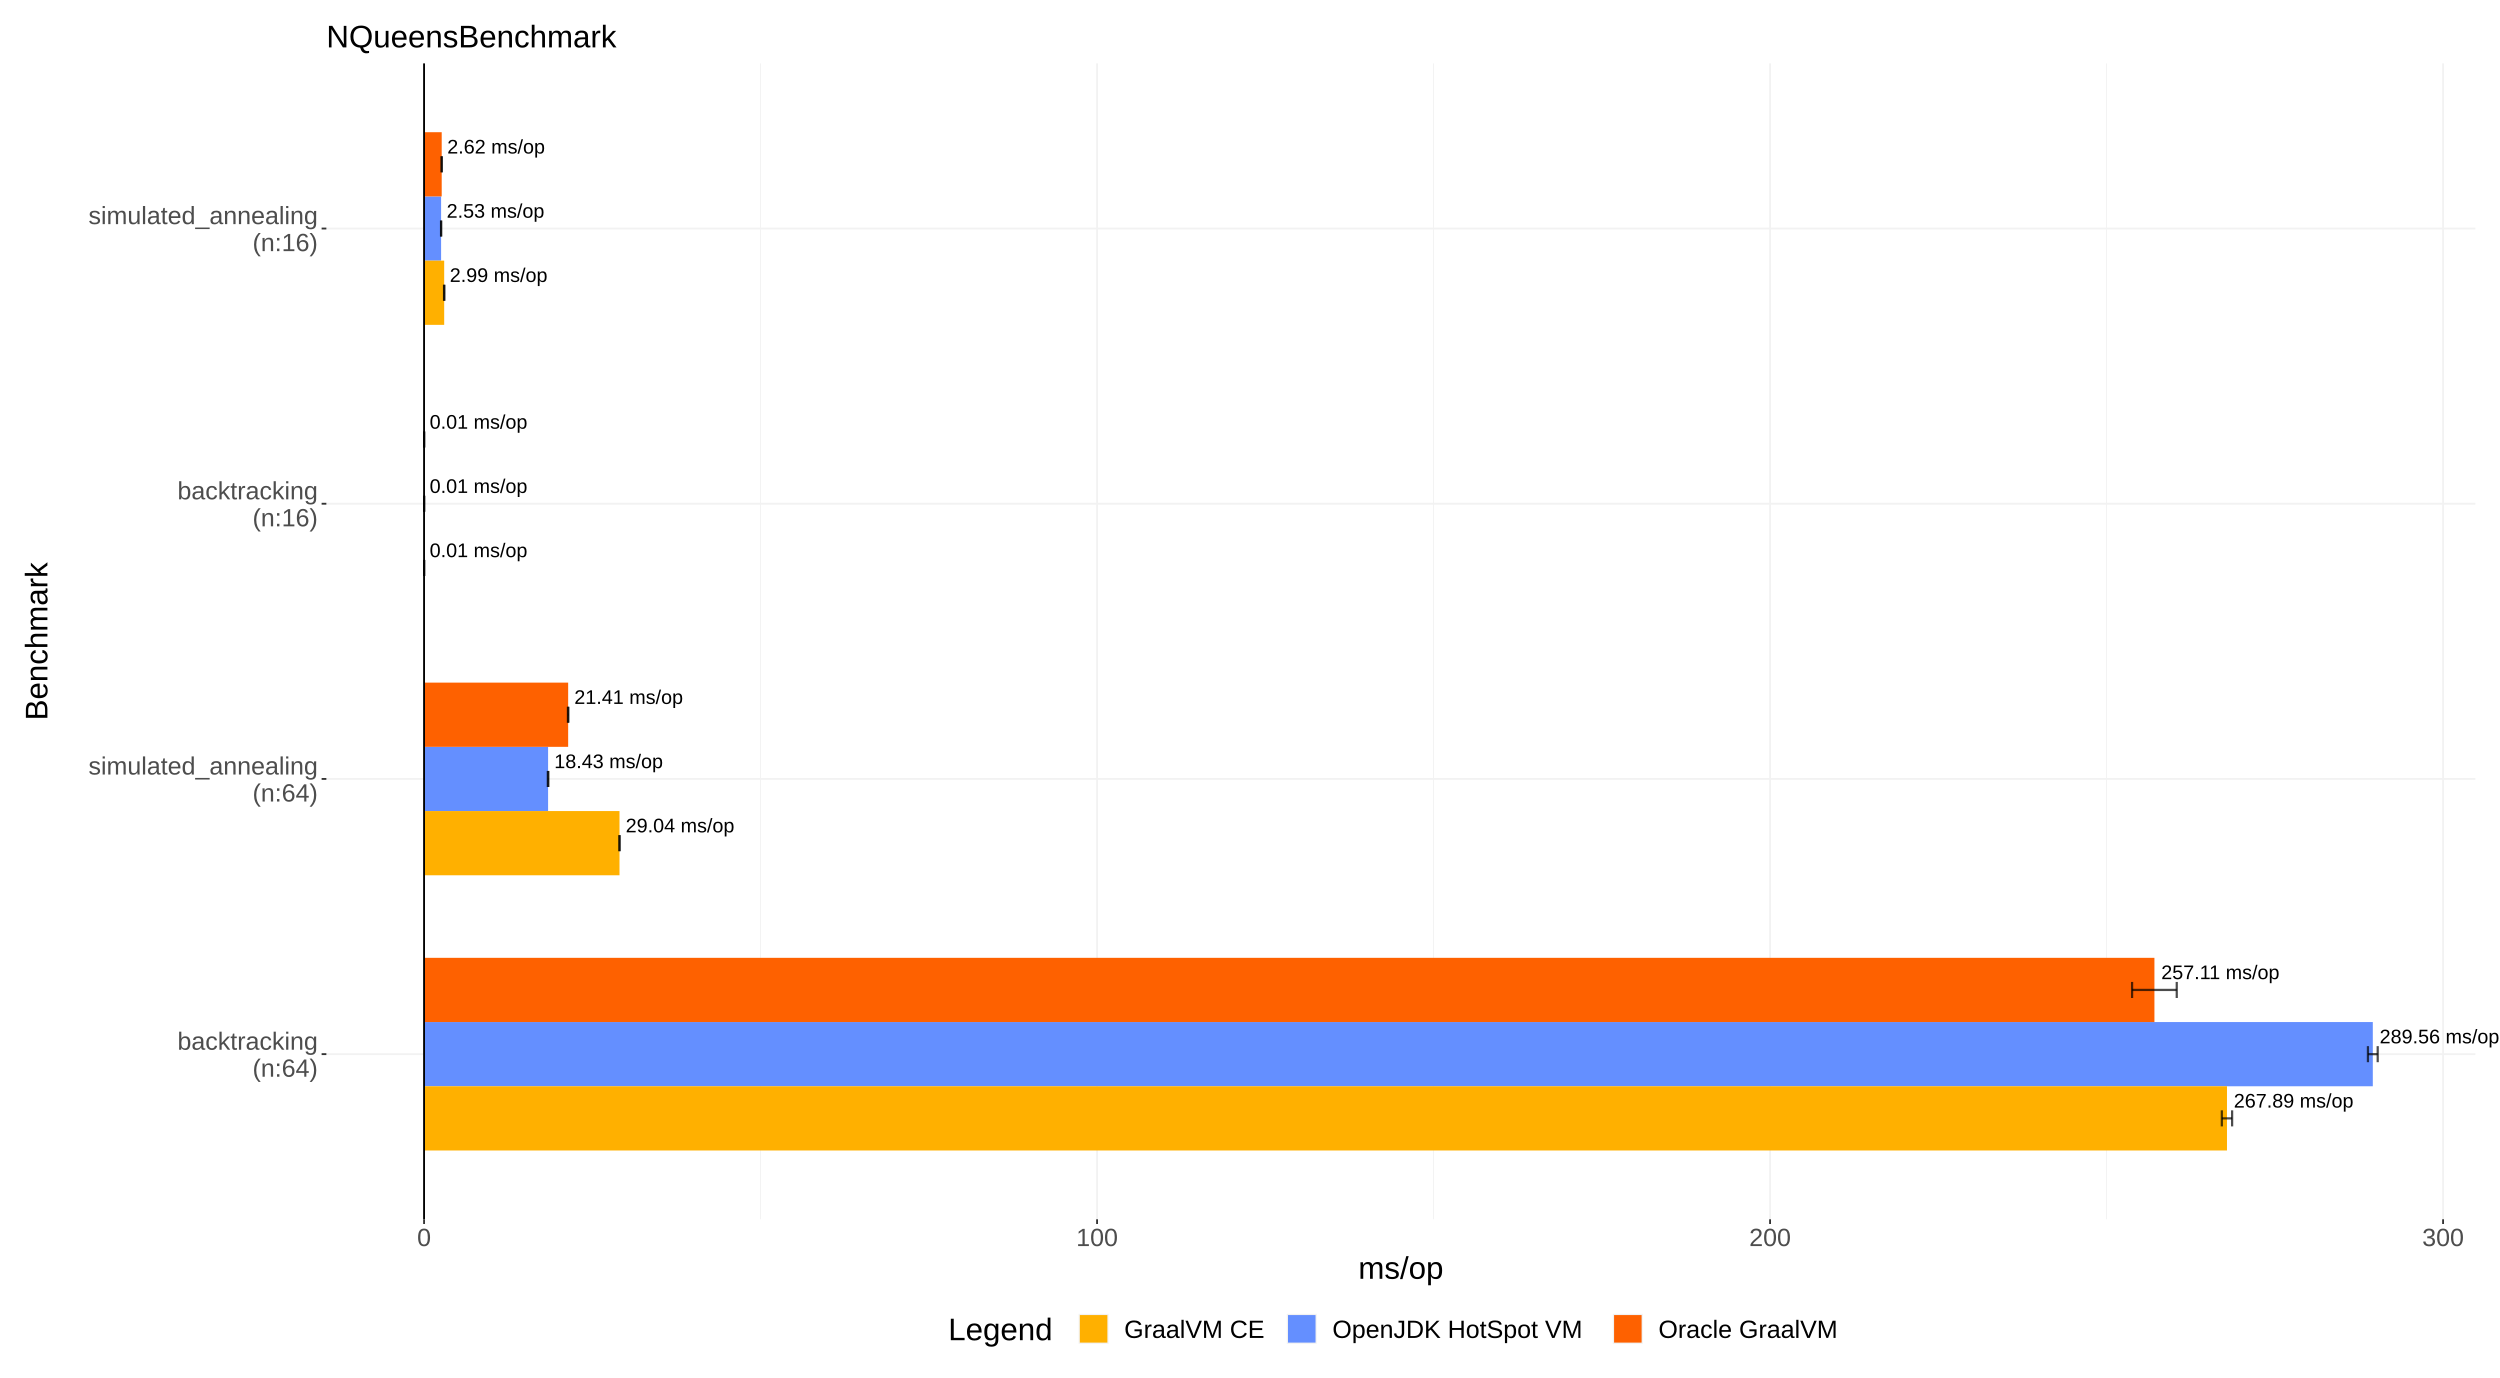
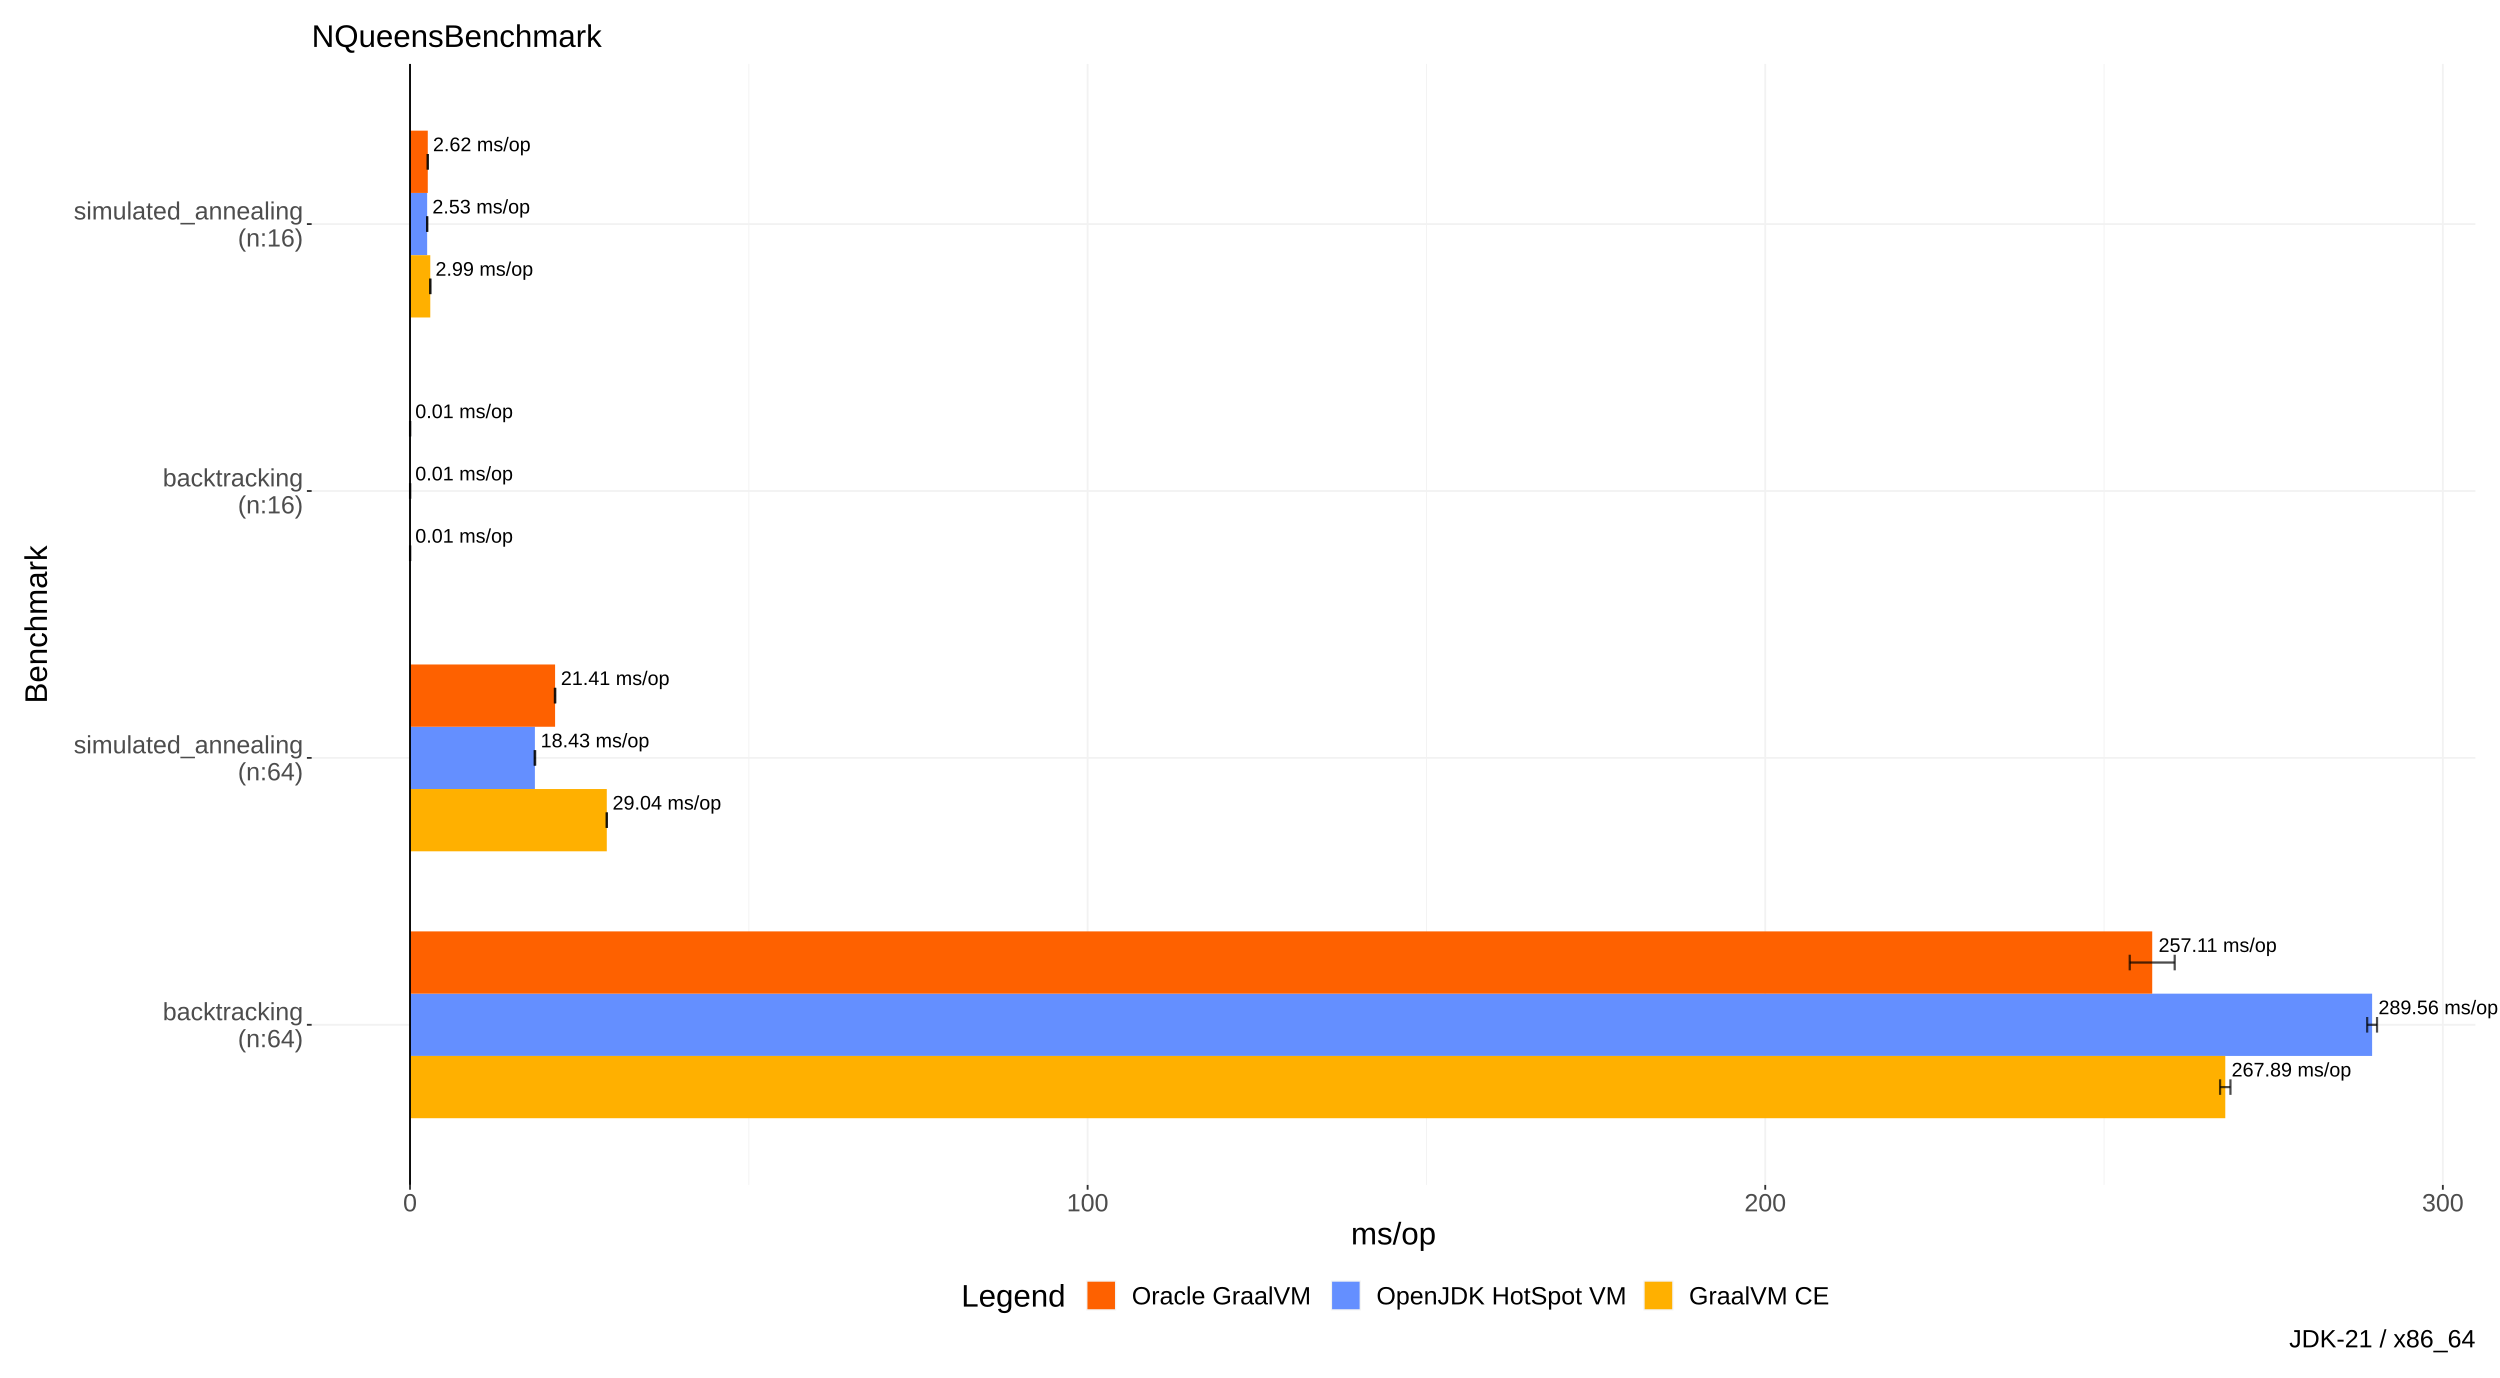
<svg xmlns="http://www.w3.org/2000/svg" class="svglite" width="1440.00pt" height="793.70pt" viewBox="0 0 1440.00 793.70">
  <defs>
    <style type="text/css">
    .svglite line, .svglite polyline, .svglite polygon, .svglite path, .svglite rect, .svglite circle {
      fill: none;
      stroke: #000000;
      stroke-linecap: round;
      stroke-linejoin: round;
      stroke-miterlimit: 10.00;
    }
    .svglite text {
      white-space: pre;
    }
  </style>
  </defs>
  <rect width="100%" height="100%" style="stroke: none; fill: #FFFFFF;" />
  <defs>
    <clipPath id="cpMC4wMHwxNDQwLjAwfDAuMDB8NzkzLjcw">
      <rect x="0.00" y="0.00" width="1440.00" height="793.70" />
    </clipPath>
  </defs>
  <g clip-path="url(#cpMC4wMHwxNDQwLjAwfDAuMDB8NzkzLjcw)">
-     <rect x="-0" y="0.00" width="1440.00" height="793.70" style="stroke-width: 1.07; stroke: #FFFFFF; fill: #FFFFFF;" />
-     <rect x="187.99" y="36.52" width="1237.84" height="665.78" style="stroke-width: 1.07; stroke: none;" />
-     <polyline points="438.08,702.30 438.08,36.52 " style="stroke-width: 0.53; stroke: #F2F2F2; stroke-linecap: butt;" />
-     <polyline points="825.73,702.30 825.73,36.52 " style="stroke-width: 0.53; stroke: #F2F2F2; stroke-linecap: butt;" />
-     <polyline points="1213.38,702.30 1213.38,36.52 " style="stroke-width: 0.53; stroke: #F2F2F2; stroke-linecap: butt;" />
-     <polyline points="187.99,607.19 1425.83,607.19 " style="stroke-width: 1.07; stroke: #F2F2F2; stroke-linecap: butt;" />
-     <polyline points="187.99,448.67 1425.83,448.67 " style="stroke-width: 1.07; stroke: #F2F2F2; stroke-linecap: butt;" />
-     <polyline points="187.99,290.15 1425.83,290.15 " style="stroke-width: 1.07; stroke: #F2F2F2; stroke-linecap: butt;" />
-     <polyline points="187.99,131.63 1425.83,131.63 " style="stroke-width: 1.07; stroke: #F2F2F2; stroke-linecap: butt;" />
-     <polyline points="244.26,702.30 244.26,36.52 " style="stroke-width: 1.07; stroke: #F2F2F2; stroke-linecap: butt;" />
-     <polyline points="631.91,702.30 631.91,36.52 " style="stroke-width: 1.07; stroke: #F2F2F2; stroke-linecap: butt;" />
-     <polyline points="1019.56,702.30 1019.56,36.52 " style="stroke-width: 1.07; stroke: #F2F2F2; stroke-linecap: butt;" />
-     <polyline points="1407.21,702.30 1407.21,36.52 " style="stroke-width: 1.07; stroke: #F2F2F2; stroke-linecap: butt;" />
-     <rect x="244.26" y="588.70" width="1122.48" height="36.99" style="stroke-width: 1.07; stroke: none; stroke-linecap: butt; stroke-linejoin: miter; fill: #648FFF;" />
-     <rect x="244.26" y="625.69" width="1038.48" height="36.99" style="stroke-width: 1.07; stroke: none; stroke-linecap: butt; stroke-linejoin: miter; fill: #FFB000;" />
-     <rect x="244.26" y="551.71" width="996.69" height="36.99" style="stroke-width: 1.07; stroke: none; stroke-linecap: butt; stroke-linejoin: miter; fill: #FE6100;" />
-     <rect x="244.26" y="430.18" width="71.44" height="36.99" style="stroke-width: 1.07; stroke: none; stroke-linecap: butt; stroke-linejoin: miter; fill: #648FFF;" />
-     <rect x="244.26" y="467.17" width="112.57" height="36.99" style="stroke-width: 1.07; stroke: none; stroke-linecap: butt; stroke-linejoin: miter; fill: #FFB000;" />
-     <rect x="244.26" y="393.19" width="83.00" height="36.99" style="stroke-width: 1.07; stroke: none; stroke-linecap: butt; stroke-linejoin: miter; fill: #FE6100;" />
-     <rect x="244.26" y="271.66" width="0.039" height="36.99" style="stroke-width: 1.07; stroke: none; stroke-linecap: butt; stroke-linejoin: miter; fill: #648FFF;" />
-     <rect x="244.26" y="308.65" width="0.039" height="36.99" style="stroke-width: 1.07; stroke: none; stroke-linecap: butt; stroke-linejoin: miter; fill: #FFB000;" />
-     <rect x="244.26" y="234.67" width="0.039" height="36.99" style="stroke-width: 1.07; stroke: none; stroke-linecap: butt; stroke-linejoin: miter; fill: #FE6100;" />
-     <rect x="244.26" y="113.14" width="9.81" height="36.99" style="stroke-width: 1.07; stroke: none; stroke-linecap: butt; stroke-linejoin: miter; fill: #648FFF;" />
-     <rect x="244.26" y="150.13" width="11.59" height="36.99" style="stroke-width: 1.07; stroke: none; stroke-linecap: butt; stroke-linejoin: miter; fill: #FFB000;" />
-     <rect x="244.26" y="76.15" width="10.16" height="36.99" style="stroke-width: 1.07; stroke: none; stroke-linecap: butt; stroke-linejoin: miter; fill: #FE6100;" />
-     <text x="1370.66" y="600.97" style="font-size: 11.38px; font-family: &quot;Liberation Sans&quot;;" textLength="78.43px" lengthAdjust="spacingAndGlyphs">289.56 ms/op</text>
-     <text x="1286.66" y="637.96" style="font-size: 11.38px; font-family: &quot;Liberation Sans&quot;;" textLength="78.43px" lengthAdjust="spacingAndGlyphs">267.89 ms/op</text>
-     <text x="1244.87" y="563.98" style="font-size: 11.38px; font-family: &quot;Liberation Sans&quot;;" textLength="78.43px" lengthAdjust="spacingAndGlyphs">257.11 ms/op</text>
-     <text x="319.26" y="442.45" style="font-size: 11.38px; font-family: &quot;Liberation Sans&quot;;" textLength="71.19px" lengthAdjust="spacingAndGlyphs">18.43 ms/op</text>
-     <text x="360.39" y="479.44" style="font-size: 11.38px; font-family: &quot;Liberation Sans&quot;;" textLength="71.19px" lengthAdjust="spacingAndGlyphs">29.04 ms/op</text>
-     <text x="330.81" y="405.46" style="font-size: 11.38px; font-family: &quot;Liberation Sans&quot;;" textLength="71.19px" lengthAdjust="spacingAndGlyphs">21.41 ms/op</text>
-     <text x="247.49" y="283.93" style="font-size: 11.38px; font-family: &quot;Liberation Sans&quot;;" textLength="63.96px" lengthAdjust="spacingAndGlyphs">0.01 ms/op</text>
-     <text x="247.49" y="320.92" style="font-size: 11.38px; font-family: &quot;Liberation Sans&quot;;" textLength="63.96px" lengthAdjust="spacingAndGlyphs">0.01 ms/op</text>
-     <text x="247.49" y="246.94" style="font-size: 11.38px; font-family: &quot;Liberation Sans&quot;;" textLength="63.96px" lengthAdjust="spacingAndGlyphs">0.01 ms/op</text>
-     <text x="257.26" y="125.41" style="font-size: 11.38px; font-family: &quot;Liberation Sans&quot;;" textLength="63.96px" lengthAdjust="spacingAndGlyphs">2.53 ms/op</text>
-     <text x="259.05" y="162.40" style="font-size: 11.38px; font-family: &quot;Liberation Sans&quot;;" textLength="63.96px" lengthAdjust="spacingAndGlyphs">2.99 ms/op</text>
-     <text x="257.61" y="88.43" style="font-size: 11.38px; font-family: &quot;Liberation Sans&quot;;" textLength="63.96px" lengthAdjust="spacingAndGlyphs">2.62 ms/op</text>
-     <polyline points="1369.56,611.82 1369.56,602.57 " style="stroke-width: 1.28; stroke: #000000; stroke-opacity: 0.70; stroke-linecap: butt;" />
-     <polyline points="1369.56,607.19 1363.92,607.19 " style="stroke-width: 1.28; stroke: #000000; stroke-opacity: 0.70; stroke-linecap: butt;" />
-     <polyline points="1363.92,611.82 1363.92,602.57 " style="stroke-width: 1.28; stroke: #000000; stroke-opacity: 0.70; stroke-linecap: butt;" />
-     <polyline points="1285.70,648.80 1285.70,639.56 " style="stroke-width: 1.28; stroke: #000000; stroke-opacity: 0.70; stroke-linecap: butt;" />
-     <polyline points="1285.70,644.18 1279.77,644.18 " style="stroke-width: 1.28; stroke: #000000; stroke-opacity: 0.70; stroke-linecap: butt;" />
-     <polyline points="1279.77,648.80 1279.77,639.56 " style="stroke-width: 1.28; stroke: #000000; stroke-opacity: 0.70; stroke-linecap: butt;" />
-     <polyline points="1253.81,574.83 1253.81,565.58 " style="stroke-width: 1.28; stroke: #000000; stroke-opacity: 0.70; stroke-linecap: butt;" />
-     <polyline points="1253.81,570.20 1228.08,570.20 " style="stroke-width: 1.28; stroke: #000000; stroke-opacity: 0.70; stroke-linecap: butt;" />
-     <polyline points="1228.08,574.83 1228.08,565.58 " style="stroke-width: 1.28; stroke: #000000; stroke-opacity: 0.70; stroke-linecap: butt;" />
-     <polyline points="315.86,453.30 315.86,444.05 " style="stroke-width: 1.28; stroke: #000000; stroke-opacity: 0.70; stroke-linecap: butt;" />
-     <polyline points="315.86,448.67 315.54,448.67 " style="stroke-width: 1.28; stroke: #000000; stroke-opacity: 0.70; stroke-linecap: butt;" />
-     <polyline points="315.54,453.30 315.54,444.05 " style="stroke-width: 1.28; stroke: #000000; stroke-opacity: 0.70; stroke-linecap: butt;" />
-     <polyline points="356.88,490.28 356.88,481.04 " style="stroke-width: 1.28; stroke: #000000; stroke-opacity: 0.70; stroke-linecap: butt;" />
-     <polyline points="356.88,485.66 356.78,485.66 " style="stroke-width: 1.28; stroke: #000000; stroke-opacity: 0.70; stroke-linecap: butt;" />
-     <polyline points="356.78,490.28 356.78,481.04 " style="stroke-width: 1.28; stroke: #000000; stroke-opacity: 0.70; stroke-linecap: butt;" />
-     <polyline points="327.38,416.31 327.38,407.06 " style="stroke-width: 1.28; stroke: #000000; stroke-opacity: 0.70; stroke-linecap: butt;" />
-     <polyline points="327.38,411.68 327.12,411.68 " style="stroke-width: 1.28; stroke: #000000; stroke-opacity: 0.70; stroke-linecap: butt;" />
-     <polyline points="327.12,416.31 327.12,407.06 " style="stroke-width: 1.28; stroke: #000000; stroke-opacity: 0.70; stroke-linecap: butt;" />
-     <polyline points="244.30,294.78 244.30,285.53 " style="stroke-width: 1.28; stroke: #000000; stroke-opacity: 0.70; stroke-linecap: butt;" />
-     <polyline points="244.30,290.15 244.30,290.15 " style="stroke-width: 1.28; stroke: #000000; stroke-opacity: 0.70; stroke-linecap: butt;" />
-     <polyline points="244.30,294.78 244.30,285.53 " style="stroke-width: 1.28; stroke: #000000; stroke-opacity: 0.70; stroke-linecap: butt;" />
-     <polyline points="244.30,331.76 244.30,322.52 " style="stroke-width: 1.28; stroke: #000000; stroke-opacity: 0.70; stroke-linecap: butt;" />
-     <polyline points="244.30,327.14 244.30,327.14 " style="stroke-width: 1.28; stroke: #000000; stroke-opacity: 0.70; stroke-linecap: butt;" />
-     <polyline points="244.30,331.76 244.30,322.52 " style="stroke-width: 1.28; stroke: #000000; stroke-opacity: 0.70; stroke-linecap: butt;" />
-     <polyline points="244.30,257.79 244.30,248.54 " style="stroke-width: 1.28; stroke: #000000; stroke-opacity: 0.70; stroke-linecap: butt;" />
-     <polyline points="244.30,253.17 244.30,253.17 " style="stroke-width: 1.28; stroke: #000000; stroke-opacity: 0.70; stroke-linecap: butt;" />
-     <polyline points="244.30,257.79 244.30,248.54 " style="stroke-width: 1.28; stroke: #000000; stroke-opacity: 0.70; stroke-linecap: butt;" />
-     <polyline points="254.09,136.26 254.09,127.01 " style="stroke-width: 1.28; stroke: #000000; stroke-opacity: 0.70; stroke-linecap: butt;" />
-     <polyline points="254.09,131.63 254.04,131.63 " style="stroke-width: 1.28; stroke: #000000; stroke-opacity: 0.70; stroke-linecap: butt;" />
-     <polyline points="254.04,136.26 254.04,127.01 " style="stroke-width: 1.28; stroke: #000000; stroke-opacity: 0.70; stroke-linecap: butt;" />
-     <polyline points="255.94,173.25 255.94,164.00 " style="stroke-width: 1.28; stroke: #000000; stroke-opacity: 0.70; stroke-linecap: butt;" />
-     <polyline points="255.94,168.62 255.76,168.62 " style="stroke-width: 1.28; stroke: #000000; stroke-opacity: 0.70; stroke-linecap: butt;" />
-     <polyline points="255.76,173.25 255.76,164.00 " style="stroke-width: 1.28; stroke: #000000; stroke-opacity: 0.70; stroke-linecap: butt;" />
-     <polyline points="254.43,99.27 254.43,90.02 " style="stroke-width: 1.28; stroke: #000000; stroke-opacity: 0.70; stroke-linecap: butt;" />
-     <polyline points="254.43,94.65 254.40,94.65 " style="stroke-width: 1.28; stroke: #000000; stroke-opacity: 0.70; stroke-linecap: butt;" />
-     <polyline points="254.40,99.27 254.40,90.02 " style="stroke-width: 1.28; stroke: #000000; stroke-opacity: 0.70; stroke-linecap: butt;" />
-     <line x1="244.26" y1="702.30" x2="244.26" y2="36.52" style="stroke-width: 1.07; stroke-linecap: butt;" />
-     <text x="183.06" y="604.66" text-anchor="end" style="font-size: 14.40px;fill: #4D4D4D; font-family: &quot;Liberation Sans&quot;;" textLength="93.10px" lengthAdjust="spacingAndGlyphs">backtracking</text>
-     <text x="183.06" y="620.21" text-anchor="end" style="font-size: 14.40px;fill: #4D4D4D; font-family: &quot;Liberation Sans&quot;;" textLength="43.52px" lengthAdjust="spacingAndGlyphs">(n:64)</text>
-     <text x="183.06" y="446.14" text-anchor="end" style="font-size: 14.40px;fill: #4D4D4D; font-family: &quot;Liberation Sans&quot;;" textLength="149.28px" lengthAdjust="spacingAndGlyphs">simulated_annealing</text>
-     <text x="183.06" y="461.69" text-anchor="end" style="font-size: 14.40px;fill: #4D4D4D; font-family: &quot;Liberation Sans&quot;;" textLength="43.52px" lengthAdjust="spacingAndGlyphs">(n:64)</text>
-     <text x="183.06" y="287.62" text-anchor="end" style="font-size: 14.40px;fill: #4D4D4D; font-family: &quot;Liberation Sans&quot;;" textLength="93.10px" lengthAdjust="spacingAndGlyphs">backtracking</text>
-     <text x="183.06" y="303.17" text-anchor="end" style="font-size: 14.40px;fill: #4D4D4D; font-family: &quot;Liberation Sans&quot;;" textLength="43.52px" lengthAdjust="spacingAndGlyphs">(n:16)</text>
-     <text x="183.06" y="129.10" text-anchor="end" style="font-size: 14.40px;fill: #4D4D4D; font-family: &quot;Liberation Sans&quot;;" textLength="149.28px" lengthAdjust="spacingAndGlyphs">simulated_annealing</text>
-     <text x="183.06" y="144.66" text-anchor="end" style="font-size: 14.40px;fill: #4D4D4D; font-family: &quot;Liberation Sans&quot;;" textLength="43.52px" lengthAdjust="spacingAndGlyphs">(n:16)</text>
-     <polyline points="185.25,607.19 187.99,607.19 " style="stroke-width: 1.07; stroke: #333333; stroke-linecap: butt;" />
-     <polyline points="185.25,448.67 187.99,448.67 " style="stroke-width: 1.07; stroke: #333333; stroke-linecap: butt;" />
-     <polyline points="185.25,290.15 187.99,290.15 " style="stroke-width: 1.07; stroke: #333333; stroke-linecap: butt;" />
-     <polyline points="185.25,131.63 187.99,131.63 " style="stroke-width: 1.07; stroke: #333333; stroke-linecap: butt;" />
-     <polyline points="244.26,705.04 244.26,702.30 " style="stroke-width: 1.07; stroke: #333333; stroke-linecap: butt;" />
-     <polyline points="631.91,705.04 631.91,702.30 " style="stroke-width: 1.07; stroke: #333333; stroke-linecap: butt;" />
-     <polyline points="1019.56,705.04 1019.56,702.30 " style="stroke-width: 1.07; stroke: #333333; stroke-linecap: butt;" />
-     <polyline points="1407.21,705.04 1407.21,702.30 " style="stroke-width: 1.07; stroke: #333333; stroke-linecap: butt;" />
-     <text x="244.26" y="717.73" text-anchor="middle" style="font-size: 14.40px;fill: #4D4D4D; font-family: &quot;Liberation Sans&quot;;" textLength="9.16px" lengthAdjust="spacingAndGlyphs">0</text>
-     <text x="631.91" y="717.73" text-anchor="middle" style="font-size: 14.40px;fill: #4D4D4D; font-family: &quot;Liberation Sans&quot;;" textLength="27.48px" lengthAdjust="spacingAndGlyphs">100</text>
-     <text x="1019.56" y="717.73" text-anchor="middle" style="font-size: 14.40px;fill: #4D4D4D; font-family: &quot;Liberation Sans&quot;;" textLength="27.48px" lengthAdjust="spacingAndGlyphs">200</text>
-     <text x="1407.21" y="717.73" text-anchor="middle" style="font-size: 14.40px;fill: #4D4D4D; font-family: &quot;Liberation Sans&quot;;" textLength="27.48px" lengthAdjust="spacingAndGlyphs">300</text>
-     <text x="806.91" y="736.59" text-anchor="middle" style="font-size: 18.00px; font-family: &quot;Liberation Sans&quot;;" textLength="55.41px" lengthAdjust="spacingAndGlyphs">ms/op</text>
-     <text transform="translate(27.30,369.41) rotate(-90)" text-anchor="middle" style="font-size: 18.00px; font-family: &quot;Liberation Sans&quot;;" textLength="102.52px" lengthAdjust="spacingAndGlyphs">Benchmark</text>
-     <rect x="540.72" y="751.29" width="532.38" height="28.24" style="stroke-width: 1.07; stroke: none; fill: #FFFFFF;" />
-     <text x="546.20" y="771.97" style="font-size: 18.00px; font-family: &quot;Liberation Sans&quot;;" textLength="66.12px" lengthAdjust="spacingAndGlyphs">Legend</text>
-     <rect x="621.28" y="756.77" width="17.28" height="17.28" style="stroke-width: 1.07; stroke: none; fill: #F2F2F2;" />
-     <rect x="621.99" y="757.48" width="15.86" height="15.86" style="stroke-width: 1.07; stroke: none; stroke-linecap: butt; stroke-linejoin: miter; fill: #FFB000;" />
-     <rect x="741.18" y="756.77" width="17.28" height="17.28" style="stroke-width: 1.07; stroke: none; fill: #F2F2F2;" />
-     <rect x="741.89" y="757.48" width="15.86" height="15.86" style="stroke-width: 1.07; stroke: none; stroke-linecap: butt; stroke-linejoin: miter; fill: #648FFF;" />
-     <rect x="929.00" y="756.77" width="17.28" height="17.28" style="stroke-width: 1.07; stroke: none; fill: #F2F2F2;" />
-     <rect x="929.71" y="757.48" width="15.86" height="15.86" style="stroke-width: 1.07; stroke: none; stroke-linecap: butt; stroke-linejoin: miter; fill: #FE6100;" />
-     <text x="647.53" y="770.65" style="font-size: 14.40px; font-family: &quot;Liberation Sans&quot;;" textLength="84.69px" lengthAdjust="spacingAndGlyphs">GraalVM CE</text>
-     <text x="767.43" y="770.65" style="font-size: 14.40px; font-family: &quot;Liberation Sans&quot;;" textLength="152.61px" lengthAdjust="spacingAndGlyphs">OpenJDK HotSpot VM</text>
-     <text x="955.25" y="770.65" style="font-size: 14.40px; font-family: &quot;Liberation Sans&quot;;" textLength="112.37px" lengthAdjust="spacingAndGlyphs">Oracle GraalVM</text>
-     <text x="187.99" y="27.30" style="font-size: 18.00px; font-family: &quot;Liberation Sans&quot;;" textLength="184.49px" lengthAdjust="spacingAndGlyphs">NQueensBenchmark</text>
+     <rect x="0.00" y="0.00" width="1440.00" height="793.70" style="stroke-width: 1.07; stroke: #FFFFFF; fill: #FFFFFF;" />
+     <rect x="179.52" y="36.82" width="1246.31" height="645.71" style="stroke-width: 1.07; stroke: none;" />
+     <polyline points="431.32,682.53 431.32,36.82 " style="stroke-width: 0.53; stroke: #F2F2F2; stroke-linecap: butt;" />
+     <polyline points="821.63,682.53 821.63,36.82 " style="stroke-width: 0.53; stroke: #F2F2F2; stroke-linecap: butt;" />
+     <polyline points="1211.93,682.53 1211.93,36.82 " style="stroke-width: 0.53; stroke: #F2F2F2; stroke-linecap: butt;" />
+     <polyline points="179.52,590.29 1425.83,590.29 " style="stroke-width: 1.07; stroke: #F2F2F2; stroke-linecap: butt;" />
+     <polyline points="179.52,436.55 1425.83,436.55 " style="stroke-width: 1.07; stroke: #F2F2F2; stroke-linecap: butt;" />
+     <polyline points="179.52,282.81 1425.83,282.81 " style="stroke-width: 1.07; stroke: #F2F2F2; stroke-linecap: butt;" />
+     <polyline points="179.52,129.07 1425.83,129.07 " style="stroke-width: 1.07; stroke: #F2F2F2; stroke-linecap: butt;" />
+     <polyline points="236.17,682.53 236.17,36.82 " style="stroke-width: 1.07; stroke: #F2F2F2; stroke-linecap: butt;" />
+     <polyline points="626.47,682.53 626.47,36.82 " style="stroke-width: 1.07; stroke: #F2F2F2; stroke-linecap: butt;" />
+     <polyline points="1016.78,682.53 1016.78,36.82 " style="stroke-width: 1.07; stroke: #F2F2F2; stroke-linecap: butt;" />
+     <polyline points="1407.08,682.53 1407.08,36.82 " style="stroke-width: 1.07; stroke: #F2F2F2; stroke-linecap: butt;" />
+     <rect x="236.17" y="572.35" width="1130.17" height="35.87" style="stroke-width: 1.07; stroke: none; stroke-linecap: butt; stroke-linejoin: miter; fill: #648FFF;" />
+     <rect x="236.17" y="608.22" width="1045.59" height="35.87" style="stroke-width: 1.07; stroke: none; stroke-linecap: butt; stroke-linejoin: miter; fill: #FFB000;" />
+     <rect x="236.17" y="536.48" width="1003.51" height="35.87" style="stroke-width: 1.07; stroke: none; stroke-linecap: butt; stroke-linejoin: miter; fill: #FE6100;" />
+     <rect x="236.17" y="418.61" width="71.93" height="35.87" style="stroke-width: 1.07; stroke: none; stroke-linecap: butt; stroke-linejoin: miter; fill: #648FFF;" />
+     <rect x="236.17" y="454.48" width="113.34" height="35.87" style="stroke-width: 1.07; stroke: none; stroke-linecap: butt; stroke-linejoin: miter; fill: #FFB000;" />
+     <rect x="236.17" y="382.74" width="83.56" height="35.87" style="stroke-width: 1.07; stroke: none; stroke-linecap: butt; stroke-linejoin: miter; fill: #FE6100;" />
+     <rect x="236.17" y="264.87" width="0.039" height="35.87" style="stroke-width: 1.07; stroke: none; stroke-linecap: butt; stroke-linejoin: miter; fill: #648FFF;" />
+     <rect x="236.17" y="300.74" width="0.039" height="35.87" style="stroke-width: 1.07; stroke: none; stroke-linecap: butt; stroke-linejoin: miter; fill: #FFB000;" />
+     <rect x="236.17" y="229.00" width="0.039" height="35.87" style="stroke-width: 1.07; stroke: none; stroke-linecap: butt; stroke-linejoin: miter; fill: #FE6100;" />
+     <rect x="236.17" y="111.13" width="9.87" height="35.87" style="stroke-width: 1.07; stroke: none; stroke-linecap: butt; stroke-linejoin: miter; fill: #648FFF;" />
+     <rect x="236.17" y="147.00" width="11.67" height="35.87" style="stroke-width: 1.07; stroke: none; stroke-linecap: butt; stroke-linejoin: miter; fill: #FFB000;" />
+     <rect x="236.17" y="75.26" width="10.23" height="35.87" style="stroke-width: 1.07; stroke: none; stroke-linecap: butt; stroke-linejoin: miter; fill: #FE6100;" />
+     <text x="1369.97" y="584.19" style="font-size: 11.38px; font-family: &quot;Liberation Sans&quot;;" textLength="72.75px" lengthAdjust="spacingAndGlyphs">289.56 ms/op</text>
+     <text x="1285.39" y="620.06" style="font-size: 11.38px; font-family: &quot;Liberation Sans&quot;;" textLength="72.75px" lengthAdjust="spacingAndGlyphs">267.89 ms/op</text>
+     <text x="1243.32" y="548.32" style="font-size: 11.38px; font-family: &quot;Liberation Sans&quot;;" textLength="72.75px" lengthAdjust="spacingAndGlyphs">257.11 ms/op</text>
+     <text x="311.41" y="430.45" style="font-size: 11.38px; font-family: &quot;Liberation Sans&quot;;" textLength="66.24px" lengthAdjust="spacingAndGlyphs">18.43 ms/op</text>
+     <text x="352.82" y="466.32" style="font-size: 11.38px; font-family: &quot;Liberation Sans&quot;;" textLength="66.24px" lengthAdjust="spacingAndGlyphs">29.04 ms/op</text>
+     <text x="323.04" y="394.58" style="font-size: 11.38px; font-family: &quot;Liberation Sans&quot;;" textLength="66.24px" lengthAdjust="spacingAndGlyphs">21.41 ms/op</text>
+     <text x="239.19" y="276.71" style="font-size: 11.38px; font-family: &quot;Liberation Sans&quot;;" textLength="59.73px" lengthAdjust="spacingAndGlyphs">0.01 ms/op</text>
+     <text x="239.19" y="312.58" style="font-size: 11.38px; font-family: &quot;Liberation Sans&quot;;" textLength="59.73px" lengthAdjust="spacingAndGlyphs">0.01 ms/op</text>
+     <text x="239.19" y="240.84" style="font-size: 11.38px; font-family: &quot;Liberation Sans&quot;;" textLength="59.73px" lengthAdjust="spacingAndGlyphs">0.01 ms/op</text>
+     <text x="249.03" y="122.97" style="font-size: 11.38px; font-family: &quot;Liberation Sans&quot;;" textLength="59.73px" lengthAdjust="spacingAndGlyphs">2.53 ms/op</text>
+     <text x="250.82" y="158.84" style="font-size: 11.38px; font-family: &quot;Liberation Sans&quot;;" textLength="59.73px" lengthAdjust="spacingAndGlyphs">2.99 ms/op</text>
+     <text x="249.38" y="87.10" style="font-size: 11.38px; font-family: &quot;Liberation Sans&quot;;" textLength="59.73px" lengthAdjust="spacingAndGlyphs">2.62 ms/op</text>
+     <polyline points="1369.18,594.77 1369.18,585.80 " style="stroke-width: 1.28; stroke: #000000; stroke-opacity: 0.70; stroke-linecap: butt;" />
+     <polyline points="1369.18,590.29 1363.49,590.29 " style="stroke-width: 1.28; stroke: #000000; stroke-opacity: 0.70; stroke-linecap: butt;" />
+     <polyline points="1363.49,594.77 1363.49,585.80 " style="stroke-width: 1.28; stroke: #000000; stroke-opacity: 0.70; stroke-linecap: butt;" />
+     <polyline points="1284.74,630.64 1284.74,621.68 " style="stroke-width: 1.28; stroke: #000000; stroke-opacity: 0.70; stroke-linecap: butt;" />
+     <polyline points="1284.74,626.16 1278.77,626.16 " style="stroke-width: 1.28; stroke: #000000; stroke-opacity: 0.70; stroke-linecap: butt;" />
+     <polyline points="1278.77,630.64 1278.77,621.68 " style="stroke-width: 1.28; stroke: #000000; stroke-opacity: 0.70; stroke-linecap: butt;" />
+     <polyline points="1252.63,558.90 1252.63,549.93 " style="stroke-width: 1.28; stroke: #000000; stroke-opacity: 0.70; stroke-linecap: butt;" />
+     <polyline points="1252.63,554.42 1226.73,554.42 " style="stroke-width: 1.28; stroke: #000000; stroke-opacity: 0.70; stroke-linecap: butt;" />
+     <polyline points="1226.73,558.90 1226.73,549.93 " style="stroke-width: 1.28; stroke: #000000; stroke-opacity: 0.70; stroke-linecap: butt;" />
+     <polyline points="308.26,441.03 308.26,432.06 " style="stroke-width: 1.28; stroke: #000000; stroke-opacity: 0.70; stroke-linecap: butt;" />
+     <polyline points="308.26,436.55 307.94,436.55 " style="stroke-width: 1.28; stroke: #000000; stroke-opacity: 0.70; stroke-linecap: butt;" />
+     <polyline points="307.94,441.03 307.94,432.06 " style="stroke-width: 1.28; stroke: #000000; stroke-opacity: 0.70; stroke-linecap: butt;" />
+     <polyline points="349.56,476.90 349.56,467.94 " style="stroke-width: 1.28; stroke: #000000; stroke-opacity: 0.70; stroke-linecap: butt;" />
+     <polyline points="349.56,472.42 349.46,472.42 " style="stroke-width: 1.28; stroke: #000000; stroke-opacity: 0.70; stroke-linecap: butt;" />
+     <polyline points="349.46,476.90 349.46,467.94 " style="stroke-width: 1.28; stroke: #000000; stroke-opacity: 0.70; stroke-linecap: butt;" />
+     <polyline points="319.86,405.16 319.86,396.19 " style="stroke-width: 1.28; stroke: #000000; stroke-opacity: 0.70; stroke-linecap: butt;" />
+     <polyline points="319.86,400.68 319.60,400.68 " style="stroke-width: 1.28; stroke: #000000; stroke-opacity: 0.70; stroke-linecap: butt;" />
+     <polyline points="319.60,405.16 319.60,396.19 " style="stroke-width: 1.28; stroke: #000000; stroke-opacity: 0.70; stroke-linecap: butt;" />
+     <polyline points="236.21,287.29 236.21,278.32 " style="stroke-width: 1.28; stroke: #000000; stroke-opacity: 0.70; stroke-linecap: butt;" />
+     <polyline points="236.21,282.81 236.21,282.81 " style="stroke-width: 1.28; stroke: #000000; stroke-opacity: 0.70; stroke-linecap: butt;" />
+     <polyline points="236.21,287.29 236.21,278.32 " style="stroke-width: 1.28; stroke: #000000; stroke-opacity: 0.70; stroke-linecap: butt;" />
+     <polyline points="236.21,323.17 236.21,314.20 " style="stroke-width: 1.28; stroke: #000000; stroke-opacity: 0.70; stroke-linecap: butt;" />
+     <polyline points="236.21,318.68 236.21,318.68 " style="stroke-width: 1.28; stroke: #000000; stroke-opacity: 0.70; stroke-linecap: butt;" />
+     <polyline points="236.21,323.17 236.21,314.20 " style="stroke-width: 1.28; stroke: #000000; stroke-opacity: 0.70; stroke-linecap: butt;" />
+     <polyline points="236.21,251.42 236.21,242.45 " style="stroke-width: 1.28; stroke: #000000; stroke-opacity: 0.70; stroke-linecap: butt;" />
+     <polyline points="236.21,246.94 236.21,246.94 " style="stroke-width: 1.28; stroke: #000000; stroke-opacity: 0.70; stroke-linecap: butt;" />
+     <polyline points="236.21,251.42 236.21,242.45 " style="stroke-width: 1.28; stroke: #000000; stroke-opacity: 0.70; stroke-linecap: butt;" />
+     <polyline points="246.06,133.55 246.06,124.58 " style="stroke-width: 1.28; stroke: #000000; stroke-opacity: 0.70; stroke-linecap: butt;" />
+     <polyline points="246.06,129.07 246.02,129.07 " style="stroke-width: 1.28; stroke: #000000; stroke-opacity: 0.70; stroke-linecap: butt;" />
+     <polyline points="246.02,133.55 246.02,124.58 " style="stroke-width: 1.28; stroke: #000000; stroke-opacity: 0.70; stroke-linecap: butt;" />
+     <polyline points="247.93,169.43 247.93,160.46 " style="stroke-width: 1.28; stroke: #000000; stroke-opacity: 0.70; stroke-linecap: butt;" />
+     <polyline points="247.93,164.94 247.75,164.94 " style="stroke-width: 1.28; stroke: #000000; stroke-opacity: 0.70; stroke-linecap: butt;" />
+     <polyline points="247.75,169.43 247.75,160.46 " style="stroke-width: 1.28; stroke: #000000; stroke-opacity: 0.70; stroke-linecap: butt;" />
+     <polyline points="246.41,97.68 246.41,88.71 " style="stroke-width: 1.28; stroke: #000000; stroke-opacity: 0.70; stroke-linecap: butt;" />
+     <polyline points="246.41,93.20 246.38,93.20 " style="stroke-width: 1.28; stroke: #000000; stroke-opacity: 0.70; stroke-linecap: butt;" />
+     <polyline points="246.38,97.68 246.38,88.71 " style="stroke-width: 1.28; stroke: #000000; stroke-opacity: 0.70; stroke-linecap: butt;" />
+     <line x1="236.17" y1="682.53" x2="236.17" y2="36.82" style="stroke-width: 1.07; stroke-linecap: butt;" />
+     <text x="174.59" y="587.65" text-anchor="end" style="font-size: 14.40px;fill: #4D4D4D; font-family: &quot;Liberation Sans&quot;;" textLength="86.76px" lengthAdjust="spacingAndGlyphs">backtracking</text>
+     <text x="174.59" y="603.20" text-anchor="end" style="font-size: 14.40px;fill: #4D4D4D; font-family: &quot;Liberation Sans&quot;;" textLength="37.85px" lengthAdjust="spacingAndGlyphs">(n:64)</text>
+     <text x="174.59" y="433.91" text-anchor="end" style="font-size: 14.40px;fill: #4D4D4D; font-family: &quot;Liberation Sans&quot;;" textLength="140.50px" lengthAdjust="spacingAndGlyphs">simulated_annealing</text>
+     <text x="174.59" y="449.46" text-anchor="end" style="font-size: 14.40px;fill: #4D4D4D; font-family: &quot;Liberation Sans&quot;;" textLength="37.85px" lengthAdjust="spacingAndGlyphs">(n:64)</text>
+     <text x="174.59" y="280.17" text-anchor="end" style="font-size: 14.40px;fill: #4D4D4D; font-family: &quot;Liberation Sans&quot;;" textLength="86.76px" lengthAdjust="spacingAndGlyphs">backtracking</text>
+     <text x="174.59" y="295.73" text-anchor="end" style="font-size: 14.40px;fill: #4D4D4D; font-family: &quot;Liberation Sans&quot;;" textLength="37.85px" lengthAdjust="spacingAndGlyphs">(n:16)</text>
+     <text x="174.59" y="126.43" text-anchor="end" style="font-size: 14.40px;fill: #4D4D4D; font-family: &quot;Liberation Sans&quot;;" textLength="140.50px" lengthAdjust="spacingAndGlyphs">simulated_annealing</text>
+     <text x="174.59" y="141.99" text-anchor="end" style="font-size: 14.40px;fill: #4D4D4D; font-family: &quot;Liberation Sans&quot;;" textLength="37.85px" lengthAdjust="spacingAndGlyphs">(n:16)</text>
+     <polyline points="176.78,590.29 179.52,590.29 " style="stroke-width: 1.07; stroke: #333333; stroke-linecap: butt;" />
+     <polyline points="176.78,436.55 179.52,436.55 " style="stroke-width: 1.07; stroke: #333333; stroke-linecap: butt;" />
+     <polyline points="176.78,282.81 179.52,282.81 " style="stroke-width: 1.07; stroke: #333333; stroke-linecap: butt;" />
+     <polyline points="176.78,129.07 179.52,129.07 " style="stroke-width: 1.07; stroke: #333333; stroke-linecap: butt;" />
+     <polyline points="236.17,685.27 236.17,682.53 " style="stroke-width: 1.07; stroke: #333333; stroke-linecap: butt;" />
+     <polyline points="626.47,685.27 626.47,682.53 " style="stroke-width: 1.07; stroke: #333333; stroke-linecap: butt;" />
+     <polyline points="1016.78,685.27 1016.78,682.53 " style="stroke-width: 1.07; stroke: #333333; stroke-linecap: butt;" />
+     <polyline points="1407.08,685.27 1407.08,682.53 " style="stroke-width: 1.07; stroke: #333333; stroke-linecap: butt;" />
+     <text x="236.17" y="697.74" text-anchor="middle" style="font-size: 14.40px;fill: #4D4D4D; font-family: &quot;Liberation Sans&quot;;" textLength="8.23px" lengthAdjust="spacingAndGlyphs">0</text>
+     <text x="626.47" y="697.74" text-anchor="middle" style="font-size: 14.40px;fill: #4D4D4D; font-family: &quot;Liberation Sans&quot;;" textLength="24.69px" lengthAdjust="spacingAndGlyphs">100</text>
+     <text x="1016.78" y="697.74" text-anchor="middle" style="font-size: 14.40px;fill: #4D4D4D; font-family: &quot;Liberation Sans&quot;;" textLength="24.69px" lengthAdjust="spacingAndGlyphs">200</text>
+     <text x="1407.08" y="697.74" text-anchor="middle" style="font-size: 14.40px;fill: #4D4D4D; font-family: &quot;Liberation Sans&quot;;" textLength="24.69px" lengthAdjust="spacingAndGlyphs">300</text>
+     <text x="802.67" y="716.79" text-anchor="middle" style="font-size: 18.00px; font-family: &quot;Liberation Sans&quot;;" textLength="54.12px" lengthAdjust="spacingAndGlyphs">ms/op</text>
+     <text transform="translate(27.03,359.68) rotate(-90)" text-anchor="middle" style="font-size: 18.00px; font-family: &quot;Liberation Sans&quot;;" textLength="96.72px" lengthAdjust="spacingAndGlyphs">Benchmark</text>
+     <rect x="548.21" y="732.07" width="508.92" height="28.24" style="stroke-width: 1.07; stroke: none; fill: #FFFFFF;" />
+     <text x="553.69" y="752.62" style="font-size: 18.00px; font-family: &quot;Liberation Sans&quot;;" textLength="63.01px" lengthAdjust="spacingAndGlyphs">Legend</text>
+     <rect x="625.67" y="737.55" width="17.28" height="17.28" style="stroke-width: 1.07; stroke: none; fill: #F2F2F2;" />
+     <rect x="626.37" y="738.26" width="15.86" height="15.86" style="stroke-width: 1.07; stroke: none; stroke-linecap: butt; stroke-linejoin: miter; fill: #FE6100;" />
+     <rect x="766.57" y="737.55" width="17.28" height="17.28" style="stroke-width: 1.07; stroke: none; fill: #F2F2F2;" />
+     <rect x="767.28" y="738.26" width="15.86" height="15.86" style="stroke-width: 1.07; stroke: none; stroke-linecap: butt; stroke-linejoin: miter; fill: #648FFF;" />
+     <rect x="946.61" y="737.55" width="17.28" height="17.28" style="stroke-width: 1.07; stroke: none; fill: #F2F2F2;" />
+     <rect x="947.32" y="738.26" width="15.86" height="15.86" style="stroke-width: 1.07; stroke: none; stroke-linecap: butt; stroke-linejoin: miter; fill: #FFB000;" />
+     <text x="651.91" y="751.33" style="font-size: 14.40px; font-family: &quot;Liberation Sans&quot;;" textLength="105.69px" lengthAdjust="spacingAndGlyphs">Oracle GraalVM</text>
+     <text x="792.81" y="751.33" style="font-size: 14.40px; font-family: &quot;Liberation Sans&quot;;" textLength="144.83px" lengthAdjust="spacingAndGlyphs">OpenJDK HotSpot VM</text>
+     <text x="972.85" y="751.33" style="font-size: 14.40px; font-family: &quot;Liberation Sans&quot;;" textLength="78.80px" lengthAdjust="spacingAndGlyphs">GraalVM CE</text>
+     <text x="179.52" y="27.03" style="font-size: 18.00px; font-family: &quot;Liberation Sans&quot;;" textLength="175.64px" lengthAdjust="spacingAndGlyphs">NQueensBenchmark</text>
+     <text x="1425.83" y="776.07" text-anchor="end" style="font-size: 14.40px; font-family: &quot;Liberation Sans&quot;;" textLength="104.20px" lengthAdjust="spacingAndGlyphs">JDK-21 / x86_64</text>
  </g>
</svg>
